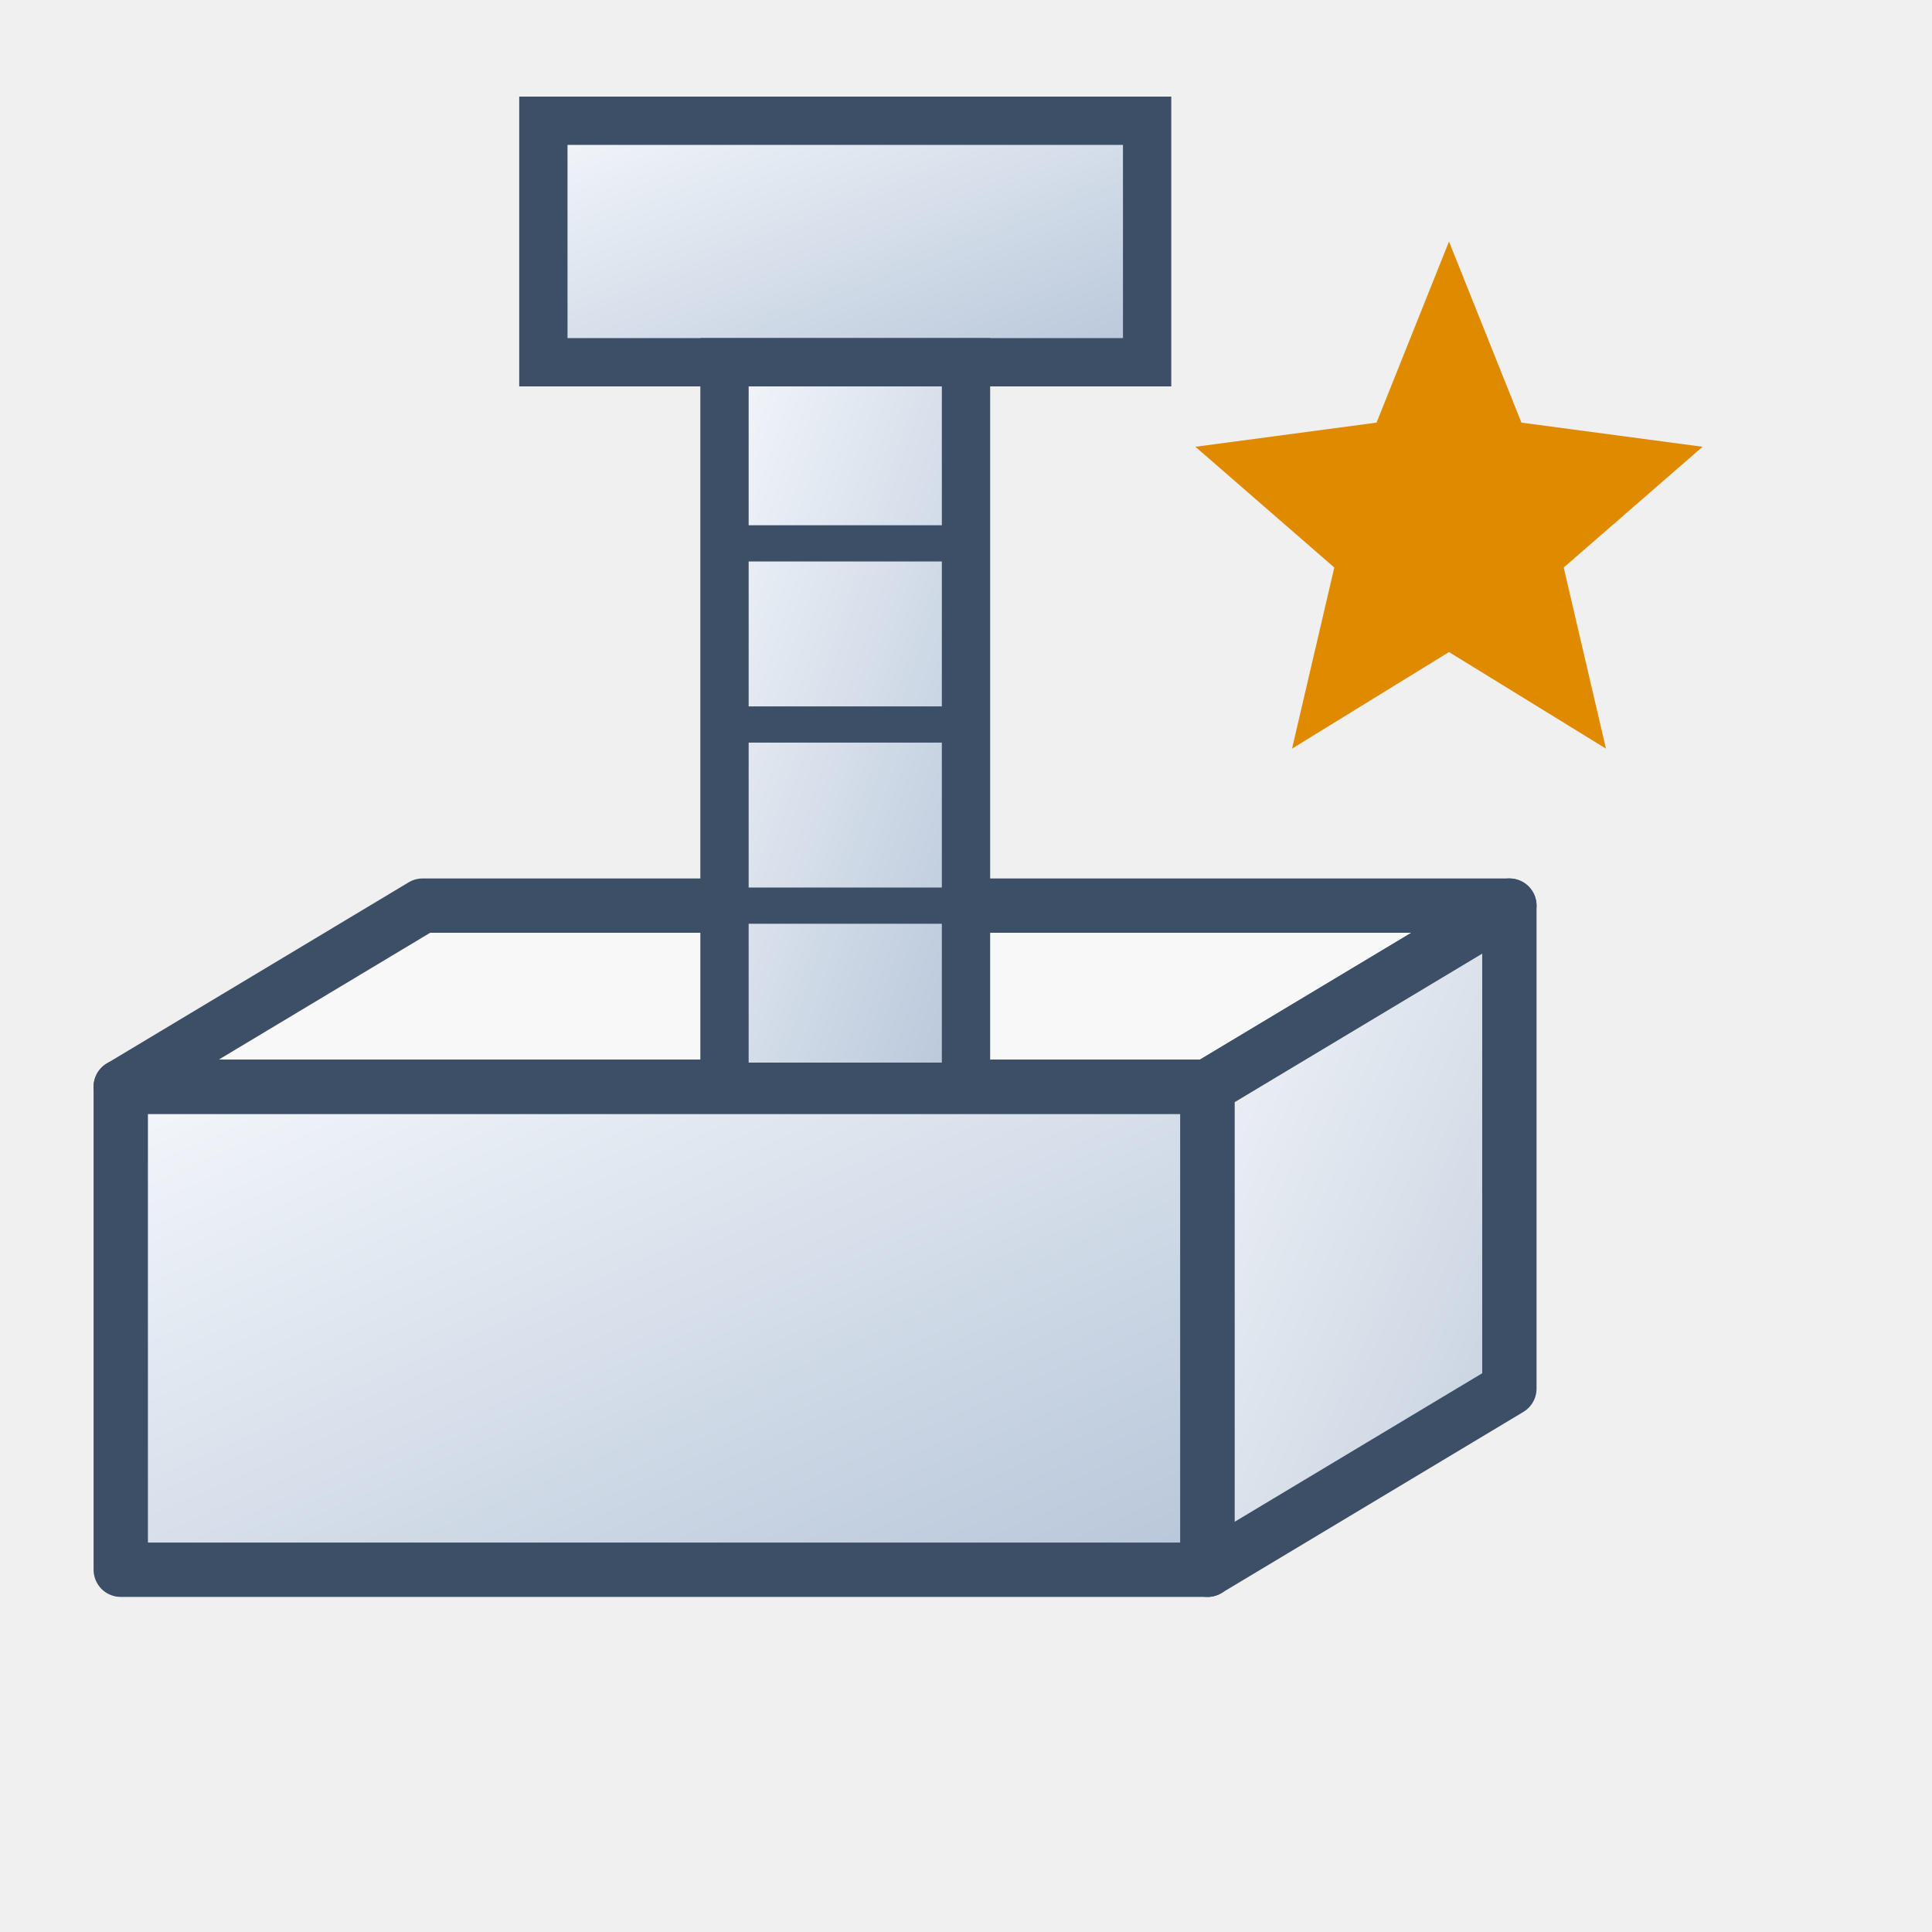
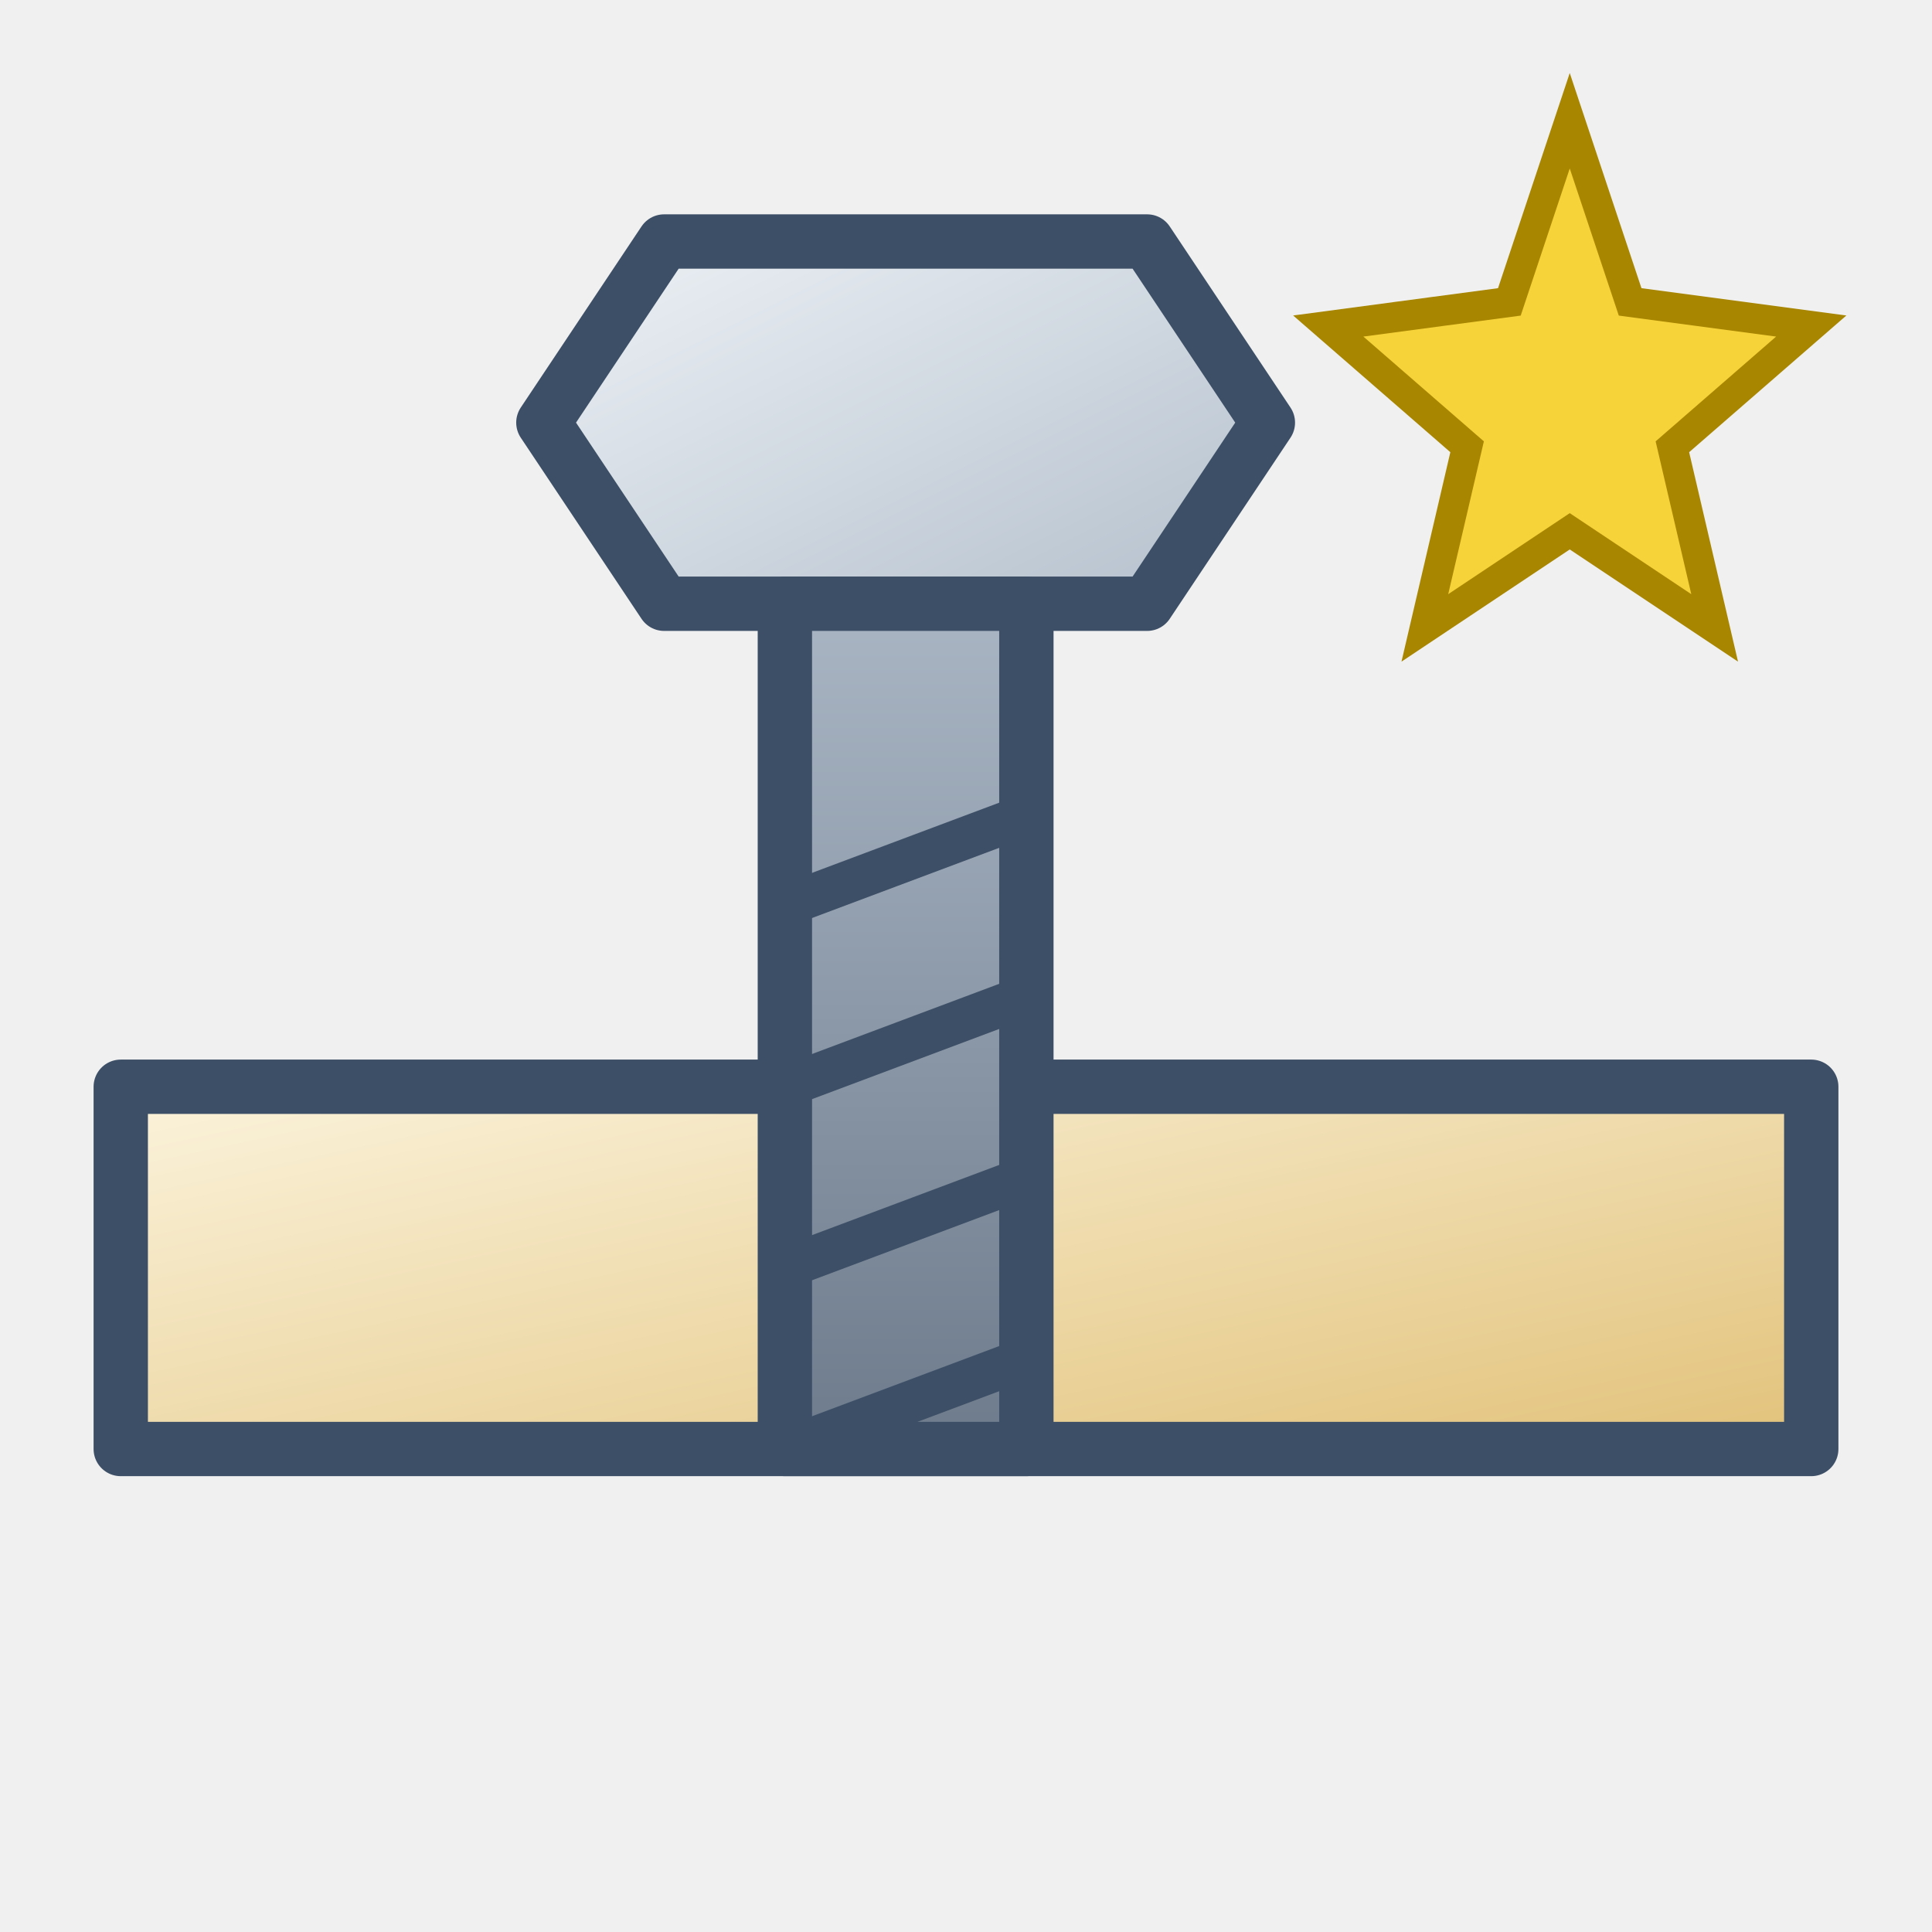
<svg xmlns="http://www.w3.org/2000/svg" width="32" height="32" viewBox="0 0 32 32">
  <defs>
-     <linearGradient id="a1" x1="0" y1="0" x2="1" y2="1">
-       <stop offset="0" stop-color="#f4f7fb" />
-       <stop offset="1" stop-color="#b7c6d9" />
+     <linearGradient id="tp" x1="0" y1="0" x2="1" y2="1">
+       <stop offset="0" stop-color="#fbf3dc" />
+       <stop offset="1" stop-color="#e2c27a" />
    </linearGradient>
-     <linearGradient id="a2" x1="0" y1="0" x2="1" y2="1">
-       <stop offset="0" stop-color="#fbe9b8" />
-       <stop offset="1" stop-color="#e2b04a" />
+     <linearGradient id="sd" x1="0" y1="0" x2="0" y2="1">
+       <stop offset="0" stop-color="#d9b265" />
+       <stop offset="1" stop-color="#a77d32" />
    </linearGradient>
-     <linearGradient id="a3" x1="0" y1="0" x2="1" y2="1">
-       <stop offset="0" stop-color="#e3f0e2" />
-       <stop offset="1" stop-color="#93bf8f" />
+     <linearGradient id="gt" x1="0" y1="0" x2="1" y2="1">
+       <stop offset="0" stop-color="#eef2f6" />
+       <stop offset="1" stop-color="#b3bfcc" />
+     </linearGradient>
+     <linearGradient id="gs" x1="0" y1="0" x2="0" y2="1">
+       <stop offset="0" stop-color="#a9b5c3" />
+       <stop offset="1" stop-color="#6d7b8c" />
+     </linearGradient>
+     <linearGradient id="sf" x1="0" y1="0" x2="1" y2="1">
+       <stop offset="0" stop-color="#e9f1fb" />
+       <stop offset="1" stop-color="#9fb9d8" />
    </linearGradient>
  </defs>
-   <path stroke="#3d4f66" stroke-width="0.9" stroke-linejoin="round" fill="url(#a1)" d="M2 18 L20 18 L20 26 L2 26 Z" />
-   <path stroke="#3d4f66" stroke-width="0.9" stroke-linejoin="round" fill="#ffffff" fill-opacity="0.55" d="M2 18 L7 15 L25 15 L20 18 Z" />
-   <path stroke="#3d4f66" stroke-width="0.9" stroke-linejoin="round" fill="url(#a1)" fill-opacity="0.8" d="M20 18 L25 15 L25 23 L20 26 Z" />
-   <path fill="url(#a1)" stroke="#3d4f66" stroke-width="0.8" d="M9 2 h10 v4 h-10 Z" />
-   <path fill="url(#a1)" stroke="#3d4f66" stroke-width="0.8" d="M12 6 h4 v12 h-4 Z" />
-   <path fill="none" stroke="#3d4f66" stroke-width="0.6" stroke-linecap="round" stroke-linejoin="round" d="M12 9 h4 M12 12 h4 M12 15 h4" />
-   <path fill="#e08a00" d="M24 4 l1.2 3 3 .4 -2.3 2 .7 3 -2.6-1.6 -2.6 1.6 .7-3 -2.3-2 3-.4 Z" />
+   <path stroke="#3d4f66" stroke-width="0.9" stroke-linejoin="round" fill="url(#tp)" d="M2 18 h28 v6 h-28 Z" />
+   <path stroke="#3d4f66" stroke-width="0.9" stroke-linejoin="round" fill="url(#gt)" d="M11.0 4.0 h8 l2 3 l-2 3 h-8 l-2 -3 Z" />
+   <path stroke="#3d4f66" stroke-width="0.9" stroke-linejoin="round" fill="url(#gs)" d="M13.0 10.0 h4 v14 h-4 Z" />
+   <path fill="none" stroke="#3d4f66" stroke-width="0.7" d="M13.0 15.0 l4 -1.5 M13.0 18.0 l4 -1.5 M13.0 21.0 l4 -1.5 M13.0 24.0 l4 -1.5" />
+   <path fill="#f7d33a" stroke="#a88600" stroke-width="0.5" d="M26 2 L27 5 L30 5.4 L27.7 7.4 L28.4 10.4 L26 8.8 L23.6 10.4 L24.3 7.4 L22 5.4 L25 5 Z" />
</svg>
